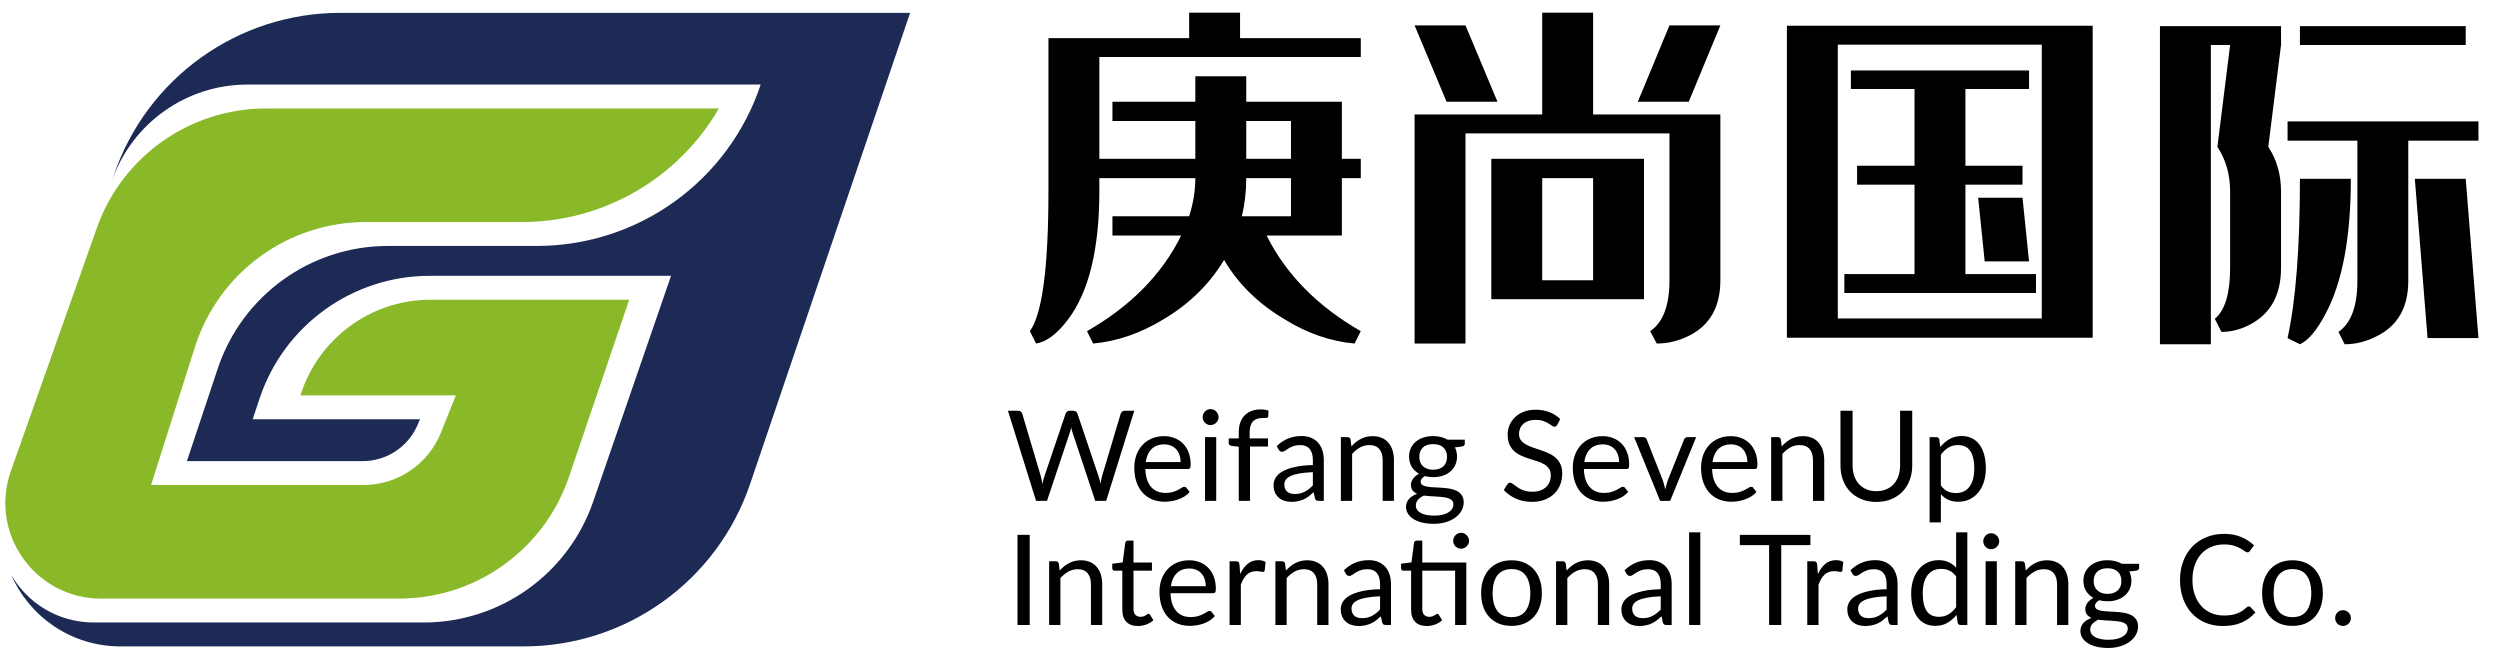
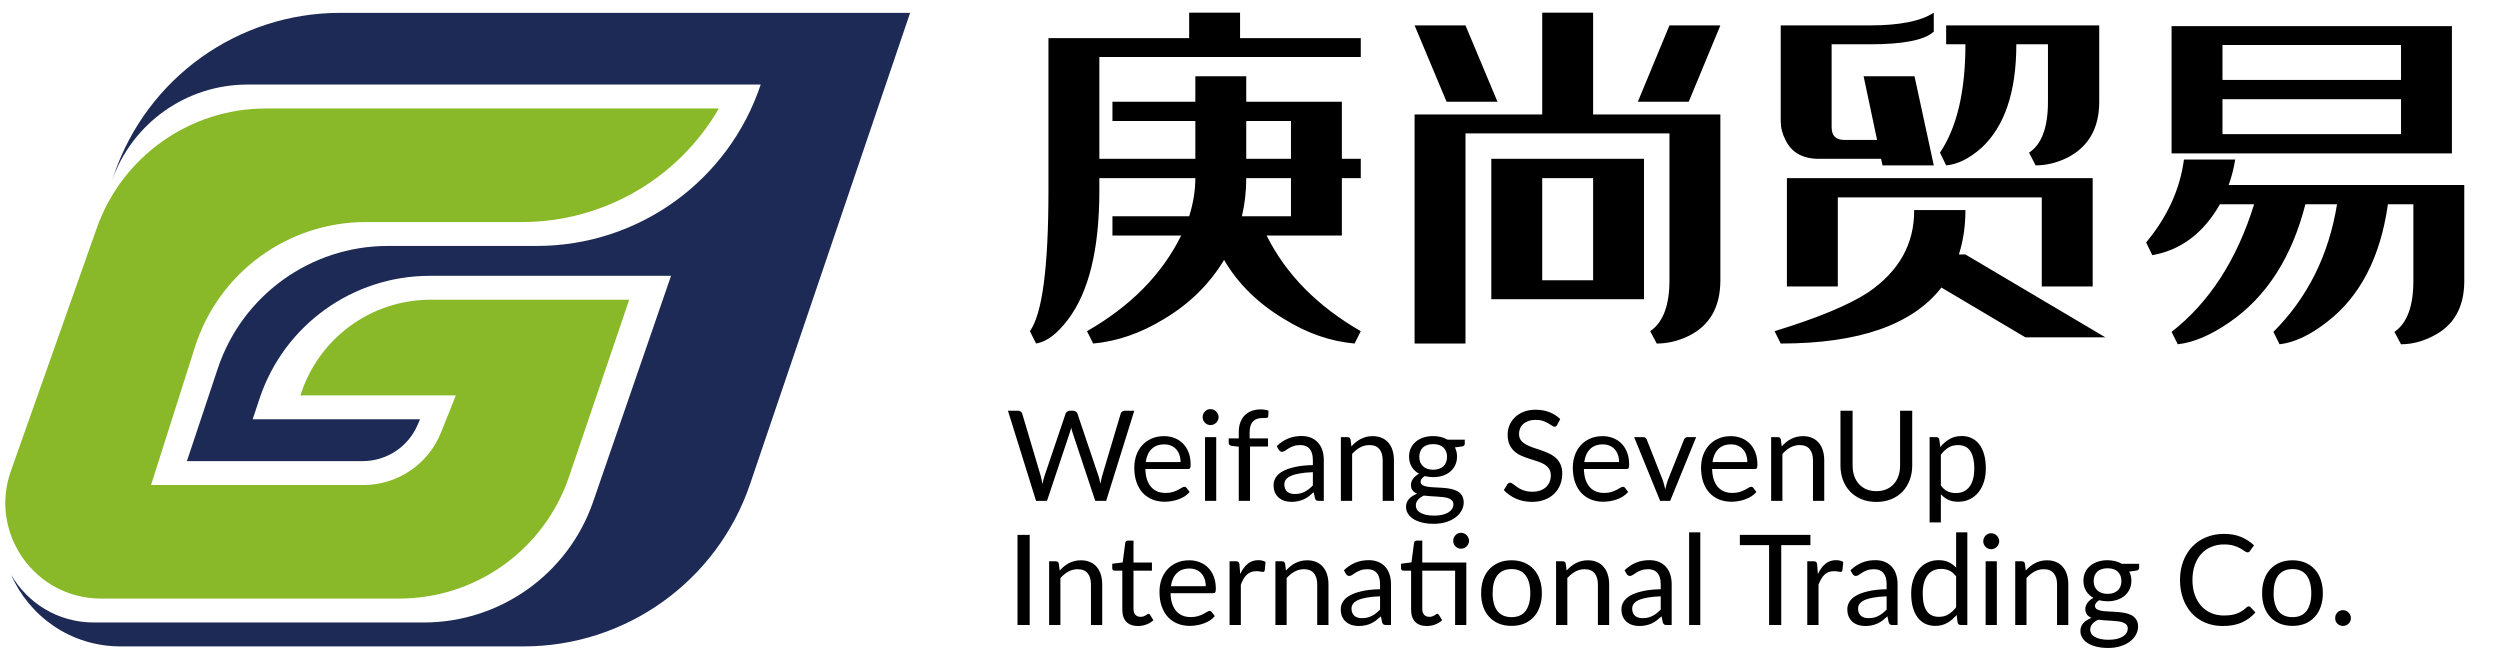
<svg xmlns="http://www.w3.org/2000/svg" width="584" height="154" viewBox="0 0 584 154" fill="none">
-   <path fill-rule="evenodd" clip-rule="evenodd" d="M212.603 3L175.206 113.111C167.513 135.763 146.247 151 122.324 151H28.181C16.437 151 6.826 143.914 2.582 134.25C6.384 140.813 13.46 145.415 21.927 145.415H98.968C116.838 145.415 132.741 134.077 138.567 117.183L156.756 64.434H100.38C82.351 64.434 66.344 75.971 60.643 93.075L59.02 97.943H98.114L97.552 99.255C95.352 104.388 90.304 107.717 84.719 107.717H43.661L50.869 86.094C56.571 68.99 72.577 57.453 90.606 57.453H125.396C149.127 57.453 170.195 42.268 177.699 19.755H57.787C43.549 19.755 30.873 28.751 26.166 42.175L26.603 40.889C34.296 18.237 55.562 3 79.485 3H212.603Z" fill="#1C2A55" />
+   <path fill-rule="evenodd" clip-rule="evenodd" d="M212.603 3L175.206 113.111C167.513 135.763 146.247 151 122.324 151H28.181C16.437 151 6.826 143.914 2.582 134.25C6.384 140.813 13.46 145.415 21.927 145.415H98.968C116.838 145.415 132.741 134.077 138.566 117.183L156.756 64.434H100.38C82.351 64.434 66.344 75.971 60.643 93.075L59.02 97.943H98.114L97.552 99.255C95.352 104.388 90.304 107.717 84.719 107.717H43.661L50.869 86.094C56.571 68.99 72.577 57.453 90.606 57.453H125.396C149.127 57.453 170.195 42.268 177.699 19.755H57.787C43.549 19.755 30.873 28.751 26.166 42.175L26.603 40.889C34.296 18.237 55.562 3 79.485 3H212.603Z" fill="#1C2A55" />
  <path d="M85.458 51.868H121.912C140.884 51.868 158.419 41.758 167.924 25.34H62.106C44.356 25.34 28.534 36.527 22.616 53.261L2.535 110.042C-2.606 124.579 8.177 139.83 23.596 139.83H93.245C111.182 139.83 127.128 128.409 132.902 111.427L146.981 70.019H100.574C86.65 70.019 74.342 79.068 70.188 92.359H106.49L103.028 101.014C100.059 108.436 92.872 113.302 84.879 113.302H35.283L45.543 81.054C51.074 63.672 67.217 51.868 85.458 51.868Z" fill="#89B929" />
-   <path d="M291.123 17.823V23.768H313.46V37.103H317.877V41.605H313.46V55.024H295.879C300.409 64.084 307.742 71.53 317.877 77.362L316.433 80.25C310.771 79.74 305.307 77.843 300.041 74.559C293.925 70.935 289.226 66.32 285.942 60.715C282.544 66.377 277.845 70.992 271.842 74.559C266.463 77.843 260.971 79.74 255.365 80.25L253.921 77.362C264.113 71.53 271.446 64.084 275.919 55.024H259.867V50.523H277.788C278.75 47.465 279.232 44.492 279.232 41.605H256.809V44.577C256.809 58.223 254.346 68.274 249.42 74.729C246.928 78.013 244.465 79.853 242.03 80.25L240.586 77.362C243.474 73.342 244.918 62.413 244.918 44.577V8.905H277.788V2.959H289.679V8.905H317.877V13.321H256.809V37.103H279.232V28.27H259.867V23.768H279.232V17.823H291.123ZM291.123 28.27V37.103H301.57V28.27H291.123ZM291.123 41.605C291.123 44.719 290.783 47.691 290.103 50.523H301.57V41.605H291.123ZM360.26 2.959H372.15V26.741H401.878V65.471C401.878 71.7 399.414 76.031 394.488 78.466C392.053 79.655 389.562 80.25 387.014 80.25L385.485 77.362C388.486 75.324 389.987 71.36 389.987 65.471V31.157H342.338V80.25H330.447V26.741H360.26V2.959ZM349.813 23.768H337.922L330.447 5.932H342.338L349.813 23.768ZM382.597 23.768H394.488L401.878 5.932H389.987L382.597 23.768ZM384.041 69.888H348.369V37.103H384.041V69.888ZM360.26 65.471H372.15V41.605H360.26V65.471ZM488.851 78.891H417.421V6.017H488.851V78.891ZM429.311 74.389H476.96V10.434H429.311V74.389ZM433.813 38.717H447.233V20.796H432.369V16.464H473.987V20.796H459.124V38.717H472.458V43.133H459.124V64.027H475.601V68.444H430.84V64.027H447.233V43.133H433.813V38.717ZM473.987 61.055H463.625L462.096 46.191H472.458L473.987 61.055ZM520.956 62.583C520.956 68.529 519.767 72.492 517.389 74.474L518.918 77.532C521.296 77.532 523.617 76.909 525.882 75.663C530.525 73.115 532.847 68.755 532.847 62.583V44.747C532.847 40.783 531.856 37.301 529.874 34.3L532.847 10.518V6.102H504.564V80.42H516.454V10.518H520.956L517.983 34.3C519.965 37.301 520.956 40.783 520.956 44.747V62.583ZM537.263 10.518V6.102H575.994V10.518H537.263ZM562.574 65.641C562.574 71.813 560.111 76.116 555.185 78.551C552.75 79.797 550.259 80.42 547.71 80.42L546.267 77.532C549.211 75.493 550.683 71.53 550.683 65.641V32.856H534.376V28.355H578.966V32.856H562.574V65.641ZM549.154 41.774C549.154 55.477 547.173 66.009 543.209 73.37C541.227 77.164 539.245 79.514 537.263 80.42L534.376 78.976C536.301 70.199 537.263 57.799 537.263 41.774H549.154ZM578.966 78.976H567.076L564.103 41.774H575.994L578.966 78.976Z" fill="black" />
+   <path d="M291.123 17.823V23.768H313.46V37.103H317.877V41.605H313.46V55.024H295.879C300.409 64.084 307.742 71.53 317.877 77.362L316.433 80.25C310.771 79.74 305.307 77.843 300.041 74.559C293.925 70.935 289.226 66.32 285.942 60.715C282.544 66.377 277.845 70.992 271.842 74.559C266.463 77.843 260.971 79.74 255.365 80.25L253.921 77.362C264.113 71.53 271.446 64.084 275.919 55.024H259.867V50.523H277.788C278.75 47.465 279.232 44.492 279.232 41.605H256.809V44.577C256.809 58.223 254.346 68.274 249.42 74.729C246.928 78.013 244.465 79.853 242.03 80.25L240.586 77.362C243.474 73.342 244.918 62.413 244.918 44.577V8.905H277.788V2.959H289.679V8.905H317.877V13.321H256.809V37.103H279.232V28.27H259.867V23.768H279.232V17.823H291.123ZM291.123 28.27V37.103H301.57V28.27H291.123ZM291.123 41.605C291.123 44.719 290.783 47.691 290.103 50.523H301.57V41.605H291.123ZM360.26 2.959H372.15V26.741H401.878V65.471C401.878 71.7 399.414 76.031 394.488 78.466C392.053 79.655 389.562 80.25 387.014 80.25L385.485 77.362C388.486 75.324 389.987 71.36 389.987 65.471V31.157H342.338V80.25H330.447V26.741H360.26V2.959ZM349.813 23.768H337.922L330.447 5.932H342.338L349.813 23.768ZM382.597 23.768H394.488L401.878 5.932H389.987L382.597 23.768ZM384.041 69.888H348.369V37.103H384.041V69.888ZM360.26 65.471H372.15V41.605H360.26V65.471ZM436.786 5.932C443.75 5.932 448.733 4.941 451.734 2.959V7.376C449.639 9.358 444.656 10.348 436.786 10.348H427.868V29.714C427.868 31.695 428.858 32.686 430.84 32.686H438.484L435.342 17.823H447.233L451.734 38.632H439.758L439.419 37.103H424.895C421.101 37.103 418.496 35.631 417.081 32.686C416.345 31.271 415.977 29.799 415.977 28.27V5.932H436.786ZM471.014 10.348C471.014 21.447 468.296 29.515 462.861 34.555C460.029 37.046 457.283 38.405 454.622 38.632L453.178 35.659C457.142 29.77 459.124 21.333 459.124 10.348H454.622V5.932H490.38V23.768C490.38 29.94 487.888 34.3 482.905 36.848C480.47 38.037 478.007 38.632 475.516 38.632L473.987 35.659C476.932 33.734 478.404 29.77 478.404 23.768V10.348H471.014ZM488.851 66.915H476.96V46.106H429.311V66.915H417.421V41.605H488.851V66.915ZM453.518 67.17C446.723 75.89 434.209 80.25 415.977 80.25L414.533 77.362C424.555 74.304 431.859 71.275 436.446 68.274C443.637 63.348 447.204 56.949 447.148 49.079H459.124C459.124 52.816 458.614 56.27 457.595 59.441H459.124L491.823 78.806H473.138L453.518 67.17ZM572.766 35.829H507.282V6.102H572.766V35.829ZM519.172 10.518V18.672H560.875V10.518H519.172ZM560.875 31.327V23.174H519.172V31.327H560.875ZM557.818 47.72C556.062 60.12 551.306 69.293 543.549 75.239C539.642 78.296 535.961 80.023 532.507 80.42L531.063 77.532C539.047 69.548 544.002 59.611 545.927 47.72H538.538C535.367 60.12 529.478 69.293 520.871 75.239C516.454 78.296 512.406 80.023 508.725 80.42L507.282 77.532C516.115 70.624 522.541 60.687 526.562 47.72H518.578C514.727 54.458 509.462 58.422 502.78 59.611L501.336 56.638C506.319 50.636 509.263 44.181 510.169 37.273H522.145C521.805 39.368 521.296 41.35 520.616 43.218H575.654V65.641C575.654 71.813 573.191 76.116 568.265 78.551C565.83 79.797 563.367 80.42 560.875 80.42L559.347 77.532C562.291 75.493 563.763 71.53 563.763 65.641V47.72H557.818Z" fill="black" />
  <path d="M264.97 95.947L258.403 117H255.847L250.514 100.942C250.465 100.786 250.416 100.619 250.367 100.443C250.328 100.266 250.284 100.08 250.235 99.885C250.186 100.08 250.137 100.266 250.088 100.443C250.039 100.619 249.99 100.786 249.941 100.942L244.579 117H242.022L235.455 95.947H237.821C238.075 95.947 238.286 96.011 238.452 96.138C238.629 96.266 238.741 96.427 238.79 96.623L243.139 111.256C243.208 111.52 243.271 111.804 243.33 112.108C243.399 112.411 243.462 112.735 243.521 113.077C243.59 112.735 243.658 112.411 243.727 112.108C243.805 111.794 243.888 111.51 243.976 111.256L248.927 96.623C248.986 96.457 249.099 96.305 249.265 96.168C249.442 96.021 249.652 95.947 249.897 95.947H250.72C250.974 95.947 251.18 96.011 251.337 96.138C251.494 96.266 251.611 96.427 251.689 96.623L256.626 111.256C256.714 111.51 256.792 111.785 256.861 112.078C256.939 112.372 257.013 112.681 257.081 113.004C257.13 112.681 257.184 112.372 257.243 112.078C257.302 111.785 257.365 111.51 257.434 111.256L261.797 96.623C261.846 96.447 261.954 96.29 262.12 96.153C262.297 96.016 262.507 95.947 262.752 95.947H264.97ZM275.784 107.935C275.784 107.328 275.696 106.775 275.519 106.275C275.353 105.766 275.103 105.33 274.77 104.968C274.447 104.596 274.05 104.312 273.58 104.116C273.11 103.91 272.576 103.807 271.979 103.807C270.725 103.807 269.731 104.174 268.996 104.909C268.272 105.634 267.821 106.643 267.645 107.935H275.784ZM277.899 114.914C277.576 115.306 277.189 115.648 276.739 115.942C276.288 116.226 275.803 116.461 275.284 116.647C274.775 116.833 274.246 116.971 273.698 117.059C273.149 117.157 272.606 117.206 272.067 117.206C271.038 117.206 270.088 117.034 269.217 116.691C268.355 116.339 267.606 115.83 266.969 115.164C266.342 114.488 265.852 113.655 265.5 112.666C265.147 111.677 264.971 110.541 264.971 109.258C264.971 108.219 265.128 107.25 265.441 106.349C265.764 105.448 266.225 104.669 266.822 104.013C267.42 103.347 268.149 102.828 269.011 102.456C269.873 102.074 270.843 101.883 271.92 101.883C272.811 101.883 273.634 102.034 274.388 102.338C275.152 102.632 275.808 103.063 276.357 103.631C276.915 104.189 277.351 104.884 277.664 105.717C277.978 106.54 278.134 107.48 278.134 108.538C278.134 108.949 278.09 109.223 278.002 109.36C277.914 109.498 277.748 109.566 277.503 109.566H267.557C267.586 110.506 267.713 111.324 267.939 112.02C268.174 112.715 268.497 113.298 268.908 113.768C269.32 114.228 269.809 114.576 270.377 114.811C270.945 115.036 271.582 115.149 272.287 115.149C272.943 115.149 273.507 115.075 273.977 114.929C274.457 114.772 274.868 114.605 275.211 114.429C275.554 114.253 275.838 114.091 276.063 113.944C276.298 113.787 276.499 113.709 276.665 113.709C276.881 113.709 277.047 113.792 277.165 113.959L277.899 114.914ZM284.109 102.118V117H281.493V102.118H284.109ZM284.667 97.446C284.667 97.7 284.613 97.94 284.505 98.166C284.407 98.381 284.27 98.577 284.094 98.753C283.927 98.92 283.727 99.052 283.492 99.15C283.266 99.248 283.026 99.297 282.772 99.297C282.517 99.297 282.277 99.248 282.052 99.15C281.836 99.052 281.645 98.92 281.479 98.753C281.312 98.577 281.18 98.381 281.082 98.166C280.984 97.94 280.935 97.7 280.935 97.446C280.935 97.191 280.984 96.951 281.082 96.726C281.18 96.491 281.312 96.29 281.479 96.124C281.645 95.947 281.836 95.81 282.052 95.712C282.277 95.614 282.517 95.565 282.772 95.565C283.026 95.565 283.266 95.614 283.492 95.712C283.727 95.81 283.927 95.947 284.094 96.124C284.27 96.29 284.407 96.491 284.505 96.726C284.613 96.951 284.667 97.191 284.667 97.446ZM289.375 117V104.351L287.73 104.16C287.524 104.111 287.352 104.037 287.215 103.939C287.088 103.832 287.024 103.68 287.024 103.484V102.411H289.375V100.972C289.375 100.12 289.493 99.365 289.728 98.709C289.972 98.043 290.315 97.485 290.756 97.034C291.207 96.574 291.745 96.226 292.372 95.991C292.999 95.756 293.704 95.639 294.488 95.639C295.154 95.639 295.766 95.737 296.324 95.933L296.265 97.24C296.246 97.475 296.113 97.602 295.869 97.622C295.634 97.642 295.315 97.651 294.914 97.651C294.463 97.651 294.052 97.71 293.68 97.828C293.317 97.945 293.004 98.136 292.739 98.401C292.475 98.665 292.269 99.013 292.122 99.444C291.985 99.875 291.917 100.408 291.917 101.045V102.411H296.206V104.307H292.005V117H289.375ZM306.686 110.301C305.481 110.34 304.453 110.438 303.601 110.595C302.759 110.741 302.068 110.937 301.529 111.182C301 111.427 300.614 111.716 300.369 112.049C300.134 112.382 300.016 112.754 300.016 113.166C300.016 113.557 300.08 113.895 300.207 114.179C300.334 114.463 300.506 114.698 300.721 114.884C300.947 115.061 301.206 115.193 301.5 115.281C301.804 115.359 302.127 115.399 302.47 115.399C302.93 115.399 303.351 115.355 303.733 115.266C304.115 115.168 304.473 115.031 304.806 114.855C305.148 114.679 305.472 114.468 305.775 114.223C306.089 113.978 306.392 113.699 306.686 113.386V110.301ZM298.238 104.218C299.061 103.425 299.948 102.833 300.898 102.441C301.848 102.049 302.901 101.853 304.056 101.853C304.889 101.853 305.628 101.99 306.275 102.265C306.921 102.539 307.465 102.921 307.905 103.41C308.346 103.9 308.679 104.493 308.904 105.188C309.13 105.883 309.242 106.647 309.242 107.48V117H308.082C307.827 117 307.631 116.961 307.494 116.882C307.357 116.794 307.249 116.628 307.171 116.383L306.877 114.973C306.485 115.335 306.103 115.658 305.731 115.942C305.359 116.216 304.967 116.452 304.556 116.647C304.144 116.833 303.704 116.976 303.234 117.073C302.773 117.181 302.259 117.235 301.691 117.235C301.113 117.235 300.57 117.157 300.06 117C299.551 116.833 299.105 116.589 298.723 116.265C298.351 115.942 298.052 115.536 297.827 115.046C297.612 114.547 297.504 113.959 297.504 113.283C297.504 112.695 297.666 112.132 297.989 111.594C298.312 111.045 298.836 110.56 299.561 110.139C300.285 109.718 301.231 109.375 302.396 109.111C303.562 108.836 304.992 108.68 306.686 108.641V107.48C306.686 106.324 306.436 105.453 305.937 104.865C305.437 104.267 304.708 103.969 303.748 103.969C303.101 103.969 302.558 104.052 302.117 104.218C301.686 104.375 301.309 104.556 300.986 104.762C300.672 104.958 300.398 105.139 300.163 105.306C299.938 105.462 299.713 105.541 299.487 105.541C299.311 105.541 299.159 105.497 299.032 105.408C298.905 105.311 298.797 105.193 298.709 105.056L298.238 104.218ZM315.694 104.277C316.017 103.915 316.36 103.587 316.722 103.293C317.085 102.999 317.467 102.749 317.868 102.544C318.28 102.328 318.711 102.167 319.161 102.059C319.621 101.941 320.116 101.883 320.645 101.883C321.458 101.883 322.173 102.02 322.79 102.294C323.417 102.558 323.936 102.94 324.347 103.44C324.768 103.93 325.087 104.522 325.302 105.217C325.518 105.913 325.625 106.682 325.625 107.524V117H322.996V107.524C322.996 106.398 322.736 105.526 322.217 104.909C321.708 104.282 320.929 103.969 319.881 103.969C319.107 103.969 318.382 104.155 317.707 104.527C317.041 104.899 316.424 105.404 315.856 106.04V117H313.226V102.118H314.798C315.17 102.118 315.4 102.299 315.488 102.661L315.694 104.277ZM334.796 109.728C335.325 109.728 335.79 109.654 336.192 109.507C336.593 109.36 336.931 109.155 337.206 108.89C337.48 108.626 337.686 108.312 337.823 107.95C337.96 107.578 338.028 107.171 338.028 106.731C338.028 105.82 337.749 105.095 337.191 104.556C336.642 104.018 335.844 103.748 334.796 103.748C333.738 103.748 332.93 104.018 332.372 104.556C331.824 105.095 331.549 105.82 331.549 106.731C331.549 107.171 331.618 107.578 331.755 107.95C331.902 108.312 332.113 108.626 332.387 108.89C332.661 109.155 332.999 109.36 333.401 109.507C333.802 109.654 334.267 109.728 334.796 109.728ZM339.512 117.808C339.512 117.446 339.409 117.152 339.204 116.927C338.998 116.701 338.719 116.525 338.366 116.398C338.023 116.27 337.622 116.182 337.162 116.133C336.701 116.074 336.212 116.03 335.692 116.001C335.183 115.972 334.664 115.942 334.135 115.913C333.606 115.883 333.097 115.834 332.607 115.766C332.059 116.021 331.608 116.344 331.256 116.736C330.913 117.118 330.741 117.568 330.741 118.087C330.741 118.42 330.825 118.729 330.991 119.013C331.167 119.307 331.432 119.556 331.784 119.762C332.137 119.977 332.578 120.144 333.107 120.261C333.645 120.389 334.277 120.452 335.002 120.452C335.707 120.452 336.339 120.389 336.897 120.261C337.455 120.134 337.926 119.953 338.307 119.718C338.699 119.483 338.998 119.204 339.204 118.881C339.409 118.557 339.512 118.2 339.512 117.808ZM342.171 102.705V103.675C342.171 103.998 341.966 104.204 341.554 104.292L339.865 104.512C340.198 105.159 340.364 105.874 340.364 106.657C340.364 107.382 340.222 108.043 339.938 108.641C339.664 109.228 339.282 109.733 338.792 110.154C338.303 110.575 337.715 110.898 337.029 111.123C336.344 111.349 335.599 111.461 334.796 111.461C334.101 111.461 333.445 111.378 332.828 111.212C332.514 111.407 332.274 111.618 332.108 111.843C331.941 112.059 331.858 112.279 331.858 112.504C331.858 112.857 332 113.126 332.284 113.312C332.578 113.489 332.96 113.616 333.43 113.694C333.9 113.773 334.434 113.822 335.031 113.841C335.639 113.861 336.256 113.895 336.882 113.944C337.519 113.983 338.136 114.057 338.734 114.165C339.341 114.272 339.879 114.449 340.35 114.693C340.82 114.938 341.197 115.276 341.481 115.707C341.775 116.138 341.922 116.696 341.922 117.382C341.922 118.019 341.76 118.636 341.437 119.233C341.123 119.831 340.668 120.359 340.07 120.82C339.473 121.29 338.738 121.662 337.867 121.936C337.005 122.22 336.03 122.362 334.943 122.362C333.856 122.362 332.906 122.255 332.093 122.039C331.28 121.824 330.604 121.535 330.066 121.172C329.527 120.81 329.12 120.389 328.846 119.909C328.582 119.439 328.45 118.944 328.45 118.425C328.45 117.69 328.68 117.069 329.14 116.559C329.6 116.05 330.232 115.643 331.035 115.34C330.594 115.144 330.242 114.884 329.977 114.561C329.723 114.228 329.595 113.783 329.595 113.224C329.595 113.009 329.635 112.788 329.713 112.563C329.791 112.328 329.909 112.098 330.066 111.873C330.232 111.638 330.433 111.417 330.668 111.212C330.903 111.006 331.177 110.825 331.491 110.668C330.756 110.257 330.183 109.713 329.772 109.037C329.36 108.352 329.155 107.558 329.155 106.657C329.155 105.932 329.292 105.276 329.566 104.689C329.85 104.091 330.242 103.587 330.741 103.175C331.241 102.754 331.833 102.431 332.519 102.206C333.214 101.98 333.974 101.868 334.796 101.868C335.443 101.868 336.045 101.941 336.603 102.088C337.162 102.225 337.671 102.431 338.131 102.705H342.171ZM363.779 99.238C363.691 99.385 363.593 99.498 363.485 99.576C363.387 99.644 363.265 99.679 363.118 99.679C362.952 99.679 362.756 99.596 362.53 99.429C362.305 99.263 362.021 99.081 361.678 98.885C361.345 98.68 360.939 98.494 360.459 98.327C359.989 98.161 359.416 98.078 358.74 98.078C358.103 98.078 357.54 98.166 357.051 98.342C356.571 98.508 356.164 98.739 355.831 99.032C355.508 99.326 355.263 99.674 355.097 100.075C354.93 100.467 354.847 100.893 354.847 101.354C354.847 101.941 354.989 102.431 355.273 102.823C355.567 103.205 355.949 103.533 356.419 103.807C356.899 104.081 357.437 104.321 358.035 104.527C358.642 104.723 359.259 104.929 359.886 105.144C360.523 105.36 361.14 105.604 361.737 105.879C362.344 106.143 362.883 106.481 363.353 106.892C363.833 107.304 364.215 107.808 364.499 108.406C364.793 109.003 364.94 109.738 364.94 110.609C364.94 111.53 364.783 112.397 364.47 113.21C364.156 114.013 363.696 114.713 363.089 115.31C362.491 115.908 361.752 116.378 360.87 116.721C359.999 117.064 359.004 117.235 357.888 117.235C356.517 117.235 355.273 116.99 354.156 116.5C353.04 116.001 352.085 115.33 351.291 114.488L352.114 113.136C352.193 113.028 352.286 112.94 352.393 112.872C352.511 112.793 352.638 112.754 352.775 112.754C352.903 112.754 353.045 112.808 353.201 112.916C353.368 113.014 353.554 113.141 353.76 113.298C353.965 113.454 354.2 113.626 354.465 113.812C354.729 113.998 355.028 114.169 355.361 114.326C355.704 114.483 356.091 114.615 356.522 114.723C356.953 114.821 357.437 114.87 357.976 114.87C358.652 114.87 359.254 114.777 359.783 114.591C360.312 114.405 360.758 114.145 361.12 113.812C361.492 113.469 361.776 113.063 361.972 112.593C362.168 112.122 362.266 111.598 362.266 111.021C362.266 110.384 362.119 109.865 361.825 109.463C361.541 109.052 361.164 108.709 360.694 108.435C360.224 108.161 359.685 107.931 359.078 107.744C358.471 107.549 357.854 107.353 357.227 107.157C356.6 106.951 355.983 106.716 355.376 106.452C354.768 106.187 354.23 105.844 353.76 105.423C353.29 105.002 352.908 104.478 352.614 103.851C352.33 103.215 352.188 102.431 352.188 101.501C352.188 100.756 352.33 100.036 352.614 99.341C352.908 98.645 353.329 98.028 353.877 97.49C354.435 96.951 355.116 96.52 355.919 96.197C356.732 95.874 357.663 95.712 358.711 95.712C359.886 95.712 360.954 95.898 361.913 96.27C362.883 96.643 363.735 97.181 364.47 97.886L363.779 99.238ZM378.222 107.935C378.222 107.328 378.134 106.775 377.958 106.275C377.791 105.766 377.541 105.33 377.208 104.968C376.885 104.596 376.488 104.312 376.018 104.116C375.548 103.91 375.014 103.807 374.417 103.807C373.163 103.807 372.169 104.174 371.435 104.909C370.71 105.634 370.259 106.643 370.083 107.935H378.222ZM380.338 114.914C380.014 115.306 379.627 115.648 379.177 115.942C378.726 116.226 378.242 116.461 377.722 116.647C377.213 116.833 376.684 116.971 376.136 117.059C375.587 117.157 375.044 117.206 374.505 117.206C373.477 117.206 372.527 117.034 371.655 116.691C370.793 116.339 370.044 115.83 369.407 115.164C368.78 114.488 368.291 113.655 367.938 112.666C367.585 111.677 367.409 110.541 367.409 109.258C367.409 108.219 367.566 107.25 367.879 106.349C368.202 105.448 368.663 104.669 369.26 104.013C369.858 103.347 370.587 102.828 371.449 102.456C372.311 102.074 373.281 101.883 374.358 101.883C375.249 101.883 376.072 102.034 376.826 102.338C377.59 102.632 378.246 103.063 378.795 103.631C379.353 104.189 379.789 104.884 380.102 105.717C380.416 106.54 380.573 107.48 380.573 108.538C380.573 108.949 380.529 109.223 380.44 109.36C380.352 109.498 380.186 109.566 379.941 109.566H369.995C370.024 110.506 370.151 111.324 370.377 112.02C370.612 112.715 370.935 113.298 371.346 113.768C371.758 114.228 372.247 114.576 372.816 114.811C373.384 115.036 374.02 115.149 374.725 115.149C375.382 115.149 375.945 115.075 376.415 114.929C376.895 114.772 377.306 114.605 377.649 114.429C377.992 114.253 378.276 114.091 378.501 113.944C378.736 113.787 378.937 113.709 379.103 113.709C379.319 113.709 379.485 113.792 379.603 113.959L380.338 114.914ZM396.221 102.118L390.154 117H387.803L381.736 102.118H383.866C384.081 102.118 384.258 102.171 384.395 102.279C384.532 102.387 384.625 102.514 384.674 102.661L388.45 112.24C388.567 112.602 388.67 112.955 388.758 113.298C388.846 113.641 388.929 113.983 389.008 114.326C389.086 113.983 389.169 113.641 389.258 113.298C389.346 112.955 389.453 112.602 389.581 112.24L393.401 102.661C393.459 102.504 393.557 102.377 393.694 102.279C393.831 102.171 393.993 102.118 394.179 102.118H396.221ZM408.179 107.935C408.179 107.328 408.091 106.775 407.914 106.275C407.748 105.766 407.498 105.33 407.165 104.968C406.842 104.596 406.445 104.312 405.975 104.116C405.505 103.91 404.971 103.807 404.374 103.807C403.12 103.807 402.126 104.174 401.391 104.909C400.666 105.634 400.216 106.643 400.04 107.935H408.179ZM410.294 114.914C409.971 115.306 409.584 115.648 409.134 115.942C408.683 116.226 408.198 116.461 407.679 116.647C407.17 116.833 406.641 116.971 406.093 117.059C405.544 117.157 405 117.206 404.462 117.206C403.433 117.206 402.483 117.034 401.612 116.691C400.75 116.339 400 115.83 399.364 115.164C398.737 114.488 398.247 113.655 397.895 112.666C397.542 111.677 397.366 110.541 397.366 109.258C397.366 108.219 397.523 107.25 397.836 106.349C398.159 105.448 398.619 104.669 399.217 104.013C399.814 103.347 400.544 102.828 401.406 102.456C402.268 102.074 403.237 101.883 404.315 101.883C405.206 101.883 406.029 102.034 406.783 102.338C407.547 102.632 408.203 103.063 408.752 103.631C409.31 104.189 409.746 104.884 410.059 105.717C410.373 106.54 410.529 107.48 410.529 108.538C410.529 108.949 410.485 109.223 410.397 109.36C410.309 109.498 410.142 109.566 409.898 109.566H399.951C399.981 110.506 400.108 111.324 400.333 112.02C400.569 112.715 400.892 113.298 401.303 113.768C401.714 114.228 402.204 114.576 402.772 114.811C403.34 115.036 403.977 115.149 404.682 115.149C405.338 115.149 405.902 115.075 406.372 114.929C406.852 114.772 407.263 114.605 407.606 114.429C407.949 114.253 408.233 114.091 408.458 113.944C408.693 113.787 408.894 113.709 409.06 113.709C409.276 113.709 409.442 113.792 409.56 113.959L410.294 114.914ZM416.21 104.277C416.533 103.915 416.876 103.587 417.238 103.293C417.6 102.999 417.982 102.749 418.384 102.544C418.795 102.328 419.226 102.167 419.677 102.059C420.137 101.941 420.632 101.883 421.161 101.883C421.974 101.883 422.689 102.02 423.306 102.294C423.932 102.558 424.451 102.94 424.863 103.44C425.284 103.93 425.602 104.522 425.818 105.217C426.033 105.913 426.141 106.682 426.141 107.524V117H423.511V107.524C423.511 106.398 423.252 105.526 422.733 104.909C422.223 104.282 421.445 103.969 420.397 103.969C419.623 103.969 418.898 104.155 418.222 104.527C417.556 104.899 416.939 105.404 416.371 106.04V117H413.741V102.118H415.313C415.686 102.118 415.916 102.299 416.004 102.661L416.21 104.277ZM438.322 114.738C439.194 114.738 439.972 114.591 440.658 114.297C441.344 114.003 441.921 113.592 442.392 113.063C442.871 112.534 443.234 111.902 443.479 111.168C443.733 110.433 443.861 109.625 443.861 108.743V95.947H446.696V108.743C446.696 109.958 446.5 111.084 446.108 112.122C445.726 113.161 445.173 114.062 444.448 114.826C443.733 115.58 442.857 116.172 441.819 116.603C440.78 117.034 439.615 117.25 438.322 117.25C437.029 117.25 435.864 117.034 434.825 116.603C433.787 116.172 432.906 115.58 432.181 114.826C431.456 114.062 430.898 113.161 430.506 112.122C430.124 111.084 429.933 109.958 429.933 108.743V95.947H432.769V108.729C432.769 109.61 432.891 110.418 433.136 111.153C433.391 111.887 433.753 112.519 434.223 113.048C434.703 113.577 435.286 113.993 435.971 114.297C436.667 114.591 437.45 114.738 438.322 114.738ZM453.387 113.415C453.867 114.062 454.391 114.517 454.959 114.782C455.527 115.046 456.163 115.178 456.869 115.178C458.259 115.178 459.327 114.684 460.071 113.694C460.816 112.705 461.188 111.295 461.188 109.463C461.188 108.494 461.1 107.661 460.923 106.966C460.757 106.27 460.512 105.702 460.189 105.262C459.866 104.811 459.469 104.483 458.999 104.277C458.529 104.072 457.995 103.969 457.397 103.969C456.545 103.969 455.796 104.165 455.15 104.556C454.513 104.948 453.925 105.502 453.387 106.217V113.415ZM453.254 104.424C453.881 103.65 454.606 103.028 455.429 102.558C456.252 102.088 457.192 101.853 458.25 101.853C459.111 101.853 459.89 102.02 460.585 102.353C461.281 102.676 461.873 103.161 462.363 103.807C462.853 104.444 463.23 105.237 463.494 106.187C463.759 107.137 463.891 108.229 463.891 109.463C463.891 110.56 463.744 111.584 463.45 112.534C463.156 113.474 462.73 114.292 462.172 114.987C461.624 115.673 460.948 116.216 460.145 116.618C459.351 117.01 458.455 117.206 457.456 117.206C456.545 117.206 455.762 117.054 455.106 116.75C454.459 116.437 453.886 116.006 453.387 115.457V122.039H450.757V102.118H452.329C452.701 102.118 452.931 102.299 453.019 102.661L453.254 104.424ZM240.539 146H237.689V124.947H240.539V146ZM247.545 133.277C247.869 132.915 248.211 132.587 248.574 132.293C248.936 131.999 249.318 131.749 249.72 131.544C250.131 131.328 250.562 131.167 251.012 131.059C251.473 130.941 251.967 130.883 252.496 130.883C253.309 130.883 254.024 131.02 254.641 131.294C255.268 131.558 255.787 131.94 256.199 132.44C256.62 132.93 256.938 133.522 257.154 134.217C257.369 134.913 257.477 135.682 257.477 136.524V146H254.847V136.524C254.847 135.398 254.587 134.526 254.068 133.909C253.559 133.282 252.78 132.969 251.732 132.969C250.959 132.969 250.234 133.155 249.558 133.527C248.892 133.899 248.275 134.404 247.707 135.04V146H245.077V131.118H246.649C247.021 131.118 247.251 131.299 247.34 131.661L247.545 133.277ZM265.83 146.235C264.654 146.235 263.748 145.907 263.112 145.251C262.485 144.595 262.172 143.649 262.172 142.415V133.307H260.379C260.222 133.307 260.09 133.263 259.983 133.174C259.875 133.076 259.821 132.93 259.821 132.734V131.691L262.26 131.382L262.862 126.784C262.891 126.637 262.955 126.519 263.053 126.431C263.161 126.333 263.298 126.284 263.464 126.284H264.787V131.411H269.091V133.307H264.787V142.239C264.787 142.866 264.938 143.331 265.242 143.635C265.546 143.938 265.937 144.09 266.417 144.09C266.692 144.09 266.927 144.056 267.123 143.987C267.328 143.909 267.505 143.826 267.651 143.738C267.798 143.649 267.921 143.571 268.019 143.502C268.126 143.424 268.22 143.385 268.298 143.385C268.435 143.385 268.557 143.468 268.665 143.635L269.429 144.883C268.979 145.305 268.435 145.638 267.798 145.882C267.162 146.118 266.506 146.235 265.83 146.235ZM281.666 136.935C281.666 136.328 281.578 135.775 281.402 135.275C281.235 134.766 280.985 134.33 280.652 133.968C280.329 133.596 279.933 133.312 279.462 133.116C278.992 132.91 278.458 132.807 277.861 132.807C276.607 132.807 275.613 133.174 274.879 133.909C274.154 134.634 273.703 135.643 273.527 136.935H281.666ZM283.782 143.914C283.458 144.306 283.072 144.648 282.621 144.942C282.171 145.226 281.686 145.461 281.167 145.647C280.657 145.833 280.128 145.971 279.58 146.059C279.031 146.157 278.488 146.206 277.949 146.206C276.921 146.206 275.971 146.034 275.099 145.691C274.237 145.339 273.488 144.83 272.851 144.164C272.224 143.488 271.735 142.655 271.382 141.666C271.03 140.677 270.853 139.541 270.853 138.258C270.853 137.219 271.01 136.25 271.323 135.349C271.647 134.448 272.107 133.669 272.704 133.013C273.302 132.347 274.031 131.828 274.893 131.456C275.755 131.074 276.725 130.883 277.802 130.883C278.694 130.883 279.516 131.034 280.27 131.338C281.034 131.632 281.691 132.063 282.239 132.631C282.797 133.189 283.233 133.884 283.547 134.717C283.86 135.54 284.017 136.48 284.017 137.538C284.017 137.949 283.973 138.223 283.885 138.36C283.796 138.498 283.63 138.566 283.385 138.566H273.439C273.468 139.506 273.596 140.324 273.821 141.02C274.056 141.715 274.379 142.298 274.791 142.768C275.202 143.228 275.692 143.576 276.26 143.811C276.828 144.036 277.464 144.149 278.17 144.149C278.826 144.149 279.389 144.075 279.859 143.929C280.339 143.772 280.75 143.605 281.093 143.429C281.436 143.253 281.72 143.091 281.945 142.944C282.18 142.787 282.381 142.709 282.548 142.709C282.763 142.709 282.93 142.792 283.047 142.959L283.782 143.914ZM289.712 134.1C290.182 133.081 290.76 132.288 291.445 131.72C292.131 131.142 292.968 130.853 293.958 130.853C294.271 130.853 294.57 130.887 294.854 130.956C295.148 131.025 295.407 131.132 295.632 131.279L295.441 133.233C295.383 133.478 295.236 133.6 295.001 133.6C294.864 133.6 294.663 133.571 294.398 133.512C294.134 133.454 293.835 133.424 293.502 133.424C293.032 133.424 292.611 133.493 292.239 133.63C291.876 133.767 291.548 133.973 291.254 134.247C290.97 134.511 290.711 134.844 290.476 135.246C290.25 135.638 290.045 136.088 289.859 136.597V146H287.229V131.118H288.727C289.011 131.118 289.207 131.171 289.315 131.279C289.423 131.387 289.496 131.573 289.535 131.837L289.712 134.1ZM300.4 133.277C300.723 132.915 301.066 132.587 301.428 132.293C301.791 131.999 302.173 131.749 302.574 131.544C302.986 131.328 303.417 131.167 303.867 131.059C304.327 130.941 304.822 130.883 305.351 130.883C306.164 130.883 306.879 131.02 307.496 131.294C308.123 131.558 308.642 131.94 309.053 132.44C309.474 132.93 309.793 133.522 310.008 134.217C310.224 134.913 310.331 135.682 310.331 136.524V146H307.702V136.524C307.702 135.398 307.442 134.526 306.923 133.909C306.414 133.282 305.635 132.969 304.587 132.969C303.813 132.969 303.088 133.155 302.413 133.527C301.747 133.899 301.13 134.404 300.562 135.04V146H297.932V131.118H299.504C299.876 131.118 300.106 131.299 300.194 131.661L300.4 133.277ZM322.382 139.301C321.177 139.34 320.149 139.438 319.297 139.595C318.454 139.741 317.764 139.937 317.225 140.182C316.696 140.427 316.309 140.716 316.064 141.049C315.829 141.382 315.712 141.754 315.712 142.166C315.712 142.557 315.776 142.895 315.903 143.179C316.03 143.463 316.202 143.698 316.417 143.884C316.642 144.061 316.902 144.193 317.196 144.281C317.499 144.359 317.823 144.399 318.165 144.399C318.626 144.399 319.047 144.355 319.429 144.266C319.811 144.168 320.168 144.031 320.501 143.855C320.844 143.679 321.167 143.468 321.471 143.223C321.784 142.978 322.088 142.699 322.382 142.386V139.301ZM313.934 133.218C314.757 132.425 315.643 131.833 316.593 131.441C317.543 131.049 318.596 130.853 319.752 130.853C320.585 130.853 321.324 130.99 321.97 131.265C322.617 131.539 323.16 131.921 323.601 132.41C324.042 132.9 324.375 133.493 324.6 134.188C324.825 134.883 324.938 135.647 324.938 136.48V146H323.777C323.523 146 323.327 145.961 323.19 145.882C323.053 145.794 322.945 145.628 322.867 145.383L322.573 143.973C322.181 144.335 321.799 144.658 321.427 144.942C321.055 145.216 320.663 145.452 320.252 145.647C319.84 145.833 319.399 145.976 318.929 146.073C318.469 146.181 317.955 146.235 317.387 146.235C316.809 146.235 316.265 146.157 315.756 146C315.247 145.833 314.801 145.589 314.419 145.265C314.047 144.942 313.748 144.536 313.523 144.046C313.307 143.547 313.2 142.959 313.2 142.283C313.2 141.695 313.361 141.132 313.684 140.594C314.008 140.045 314.532 139.56 315.256 139.139C315.981 138.718 316.926 138.375 318.092 138.111C319.257 137.836 320.687 137.68 322.382 137.641V136.48C322.382 135.324 322.132 134.453 321.633 133.865C321.133 133.267 320.403 132.969 319.443 132.969C318.797 132.969 318.253 133.052 317.813 133.218C317.382 133.375 317.005 133.556 316.681 133.762C316.368 133.958 316.094 134.139 315.859 134.306C315.634 134.462 315.408 134.541 315.183 134.541C315.007 134.541 314.855 134.497 314.728 134.408C314.6 134.311 314.492 134.193 314.404 134.056L313.934 133.218ZM342.531 146H339.916V133.307H332.247V142.239C332.247 142.866 332.398 143.331 332.702 143.635C333.006 143.938 333.397 144.09 333.877 144.09C334.152 144.09 334.387 144.056 334.583 143.987C334.788 143.909 334.964 143.826 335.111 143.738C335.258 143.649 335.381 143.571 335.479 143.502C335.586 143.424 335.679 143.385 335.758 143.385C335.895 143.385 336.017 143.468 336.125 143.635L336.889 144.883C336.439 145.305 335.895 145.638 335.258 145.882C334.622 146.118 333.965 146.235 333.29 146.235C332.114 146.235 331.208 145.907 330.572 145.251C329.945 144.595 329.632 143.649 329.632 142.415V133.307H327.839C327.682 133.307 327.55 133.263 327.442 133.174C327.335 133.076 327.281 132.93 327.281 132.734V131.691L329.72 131.367L330.322 126.784C330.351 126.637 330.415 126.519 330.513 126.431C330.621 126.333 330.758 126.284 330.924 126.284H332.247V131.411H342.531V146ZM343.177 126.343C343.177 126.598 343.123 126.838 343.015 127.063C342.917 127.278 342.78 127.469 342.604 127.636C342.438 127.802 342.242 127.934 342.016 128.032C341.791 128.13 341.551 128.179 341.296 128.179C341.042 128.179 340.802 128.13 340.577 128.032C340.361 127.934 340.17 127.802 340.004 127.636C339.837 127.469 339.705 127.278 339.607 127.063C339.509 126.838 339.46 126.598 339.46 126.343C339.46 126.088 339.509 125.848 339.607 125.623C339.705 125.388 339.837 125.187 340.004 125.021C340.17 124.844 340.361 124.707 340.577 124.609C340.802 124.511 341.042 124.462 341.296 124.462C341.551 124.462 341.791 124.511 342.016 124.609C342.242 124.707 342.438 124.844 342.604 125.021C342.78 125.187 342.917 125.388 343.015 125.623C343.123 125.848 343.177 126.088 343.177 126.343ZM353.1 130.883C354.187 130.883 355.166 131.064 356.038 131.426C356.91 131.789 357.654 132.303 358.271 132.969C358.888 133.635 359.358 134.443 359.682 135.393C360.015 136.333 360.181 137.386 360.181 138.551C360.181 139.727 360.015 140.785 359.682 141.725C359.358 142.665 358.888 143.468 358.271 144.134C357.654 144.8 356.91 145.314 356.038 145.677C355.166 146.029 354.187 146.206 353.1 146.206C352.003 146.206 351.014 146.029 350.132 145.677C349.261 145.314 348.516 144.8 347.899 144.134C347.282 143.468 346.807 142.665 346.474 141.725C346.151 140.785 345.989 139.727 345.989 138.551C345.989 137.386 346.151 136.333 346.474 135.393C346.807 134.443 347.282 133.635 347.899 132.969C348.516 132.303 349.261 131.789 350.132 131.426C351.014 131.064 352.003 130.883 353.1 130.883ZM353.1 144.164C354.569 144.164 355.666 143.674 356.391 142.694C357.116 141.705 357.478 140.329 357.478 138.566C357.478 136.793 357.116 135.412 356.391 134.423C355.666 133.434 354.569 132.939 353.1 132.939C352.356 132.939 351.704 133.067 351.146 133.321C350.597 133.576 350.137 133.943 349.765 134.423C349.403 134.903 349.128 135.496 348.942 136.201C348.766 136.896 348.678 137.685 348.678 138.566C348.678 140.329 349.04 141.705 349.765 142.694C350.5 143.674 351.611 144.164 353.1 144.164ZM365.966 133.277C366.289 132.915 366.632 132.587 366.995 132.293C367.357 131.999 367.739 131.749 368.14 131.544C368.552 131.328 368.983 131.167 369.433 131.059C369.894 130.941 370.388 130.883 370.917 130.883C371.73 130.883 372.445 131.02 373.062 131.294C373.689 131.558 374.208 131.94 374.619 132.44C375.041 132.93 375.359 133.522 375.574 134.217C375.79 134.913 375.898 135.682 375.898 136.524V146H373.268V136.524C373.268 135.398 373.008 134.526 372.489 133.909C371.98 133.282 371.201 132.969 370.153 132.969C369.379 132.969 368.655 133.155 367.979 133.527C367.313 133.899 366.696 134.404 366.128 135.04V146H363.498V131.118H365.07C365.442 131.118 365.672 131.299 365.76 131.661L365.966 133.277ZM387.948 139.301C386.743 139.34 385.715 139.438 384.863 139.595C384.02 139.741 383.33 139.937 382.791 140.182C382.262 140.427 381.875 140.716 381.631 141.049C381.396 141.382 381.278 141.754 381.278 142.166C381.278 142.557 381.342 142.895 381.469 143.179C381.596 143.463 381.768 143.698 381.983 143.884C382.208 144.061 382.468 144.193 382.762 144.281C383.065 144.359 383.389 144.399 383.731 144.399C384.192 144.399 384.613 144.355 384.995 144.266C385.377 144.168 385.734 144.031 386.067 143.855C386.41 143.679 386.733 143.468 387.037 143.223C387.35 142.978 387.654 142.699 387.948 142.386V139.301ZM379.5 133.218C380.323 132.425 381.209 131.833 382.16 131.441C383.11 131.049 384.162 130.853 385.318 130.853C386.151 130.853 386.89 130.99 387.537 131.265C388.183 131.539 388.727 131.921 389.167 132.41C389.608 132.9 389.941 133.493 390.166 134.188C390.392 134.883 390.504 135.647 390.504 136.48V146H389.344C389.089 146 388.893 145.961 388.756 145.882C388.619 145.794 388.511 145.628 388.433 145.383L388.139 143.973C387.747 144.335 387.365 144.658 386.993 144.942C386.621 145.216 386.229 145.452 385.818 145.647C385.406 145.833 384.966 145.976 384.495 146.073C384.035 146.181 383.521 146.235 382.953 146.235C382.375 146.235 381.831 146.157 381.322 146C380.813 145.833 380.367 145.589 379.985 145.265C379.613 144.942 379.314 144.536 379.089 144.046C378.874 143.547 378.766 142.959 378.766 142.283C378.766 141.695 378.927 141.132 379.251 140.594C379.574 140.045 380.098 139.56 380.823 139.139C381.547 138.718 382.493 138.375 383.658 138.111C384.824 137.836 386.254 137.68 387.948 137.641V136.48C387.948 135.324 387.698 134.453 387.199 133.865C386.699 133.267 385.969 132.969 385.01 132.969C384.363 132.969 383.82 133.052 383.379 133.218C382.948 133.375 382.571 133.556 382.248 133.762C381.934 133.958 381.66 134.139 381.425 134.306C381.2 134.462 380.974 134.541 380.749 134.541C380.573 134.541 380.421 134.497 380.294 134.408C380.166 134.311 380.059 134.193 379.97 134.056L379.5 133.218ZM397.191 124.36V146H394.576V124.36H397.191ZM422.913 127.342H416.096V146H413.261V127.342H406.429V124.947H422.913V127.342ZM424.66 134.1C425.131 133.081 425.708 132.288 426.394 131.72C427.08 131.142 427.917 130.853 428.906 130.853C429.22 130.853 429.518 130.887 429.802 130.956C430.096 131.025 430.356 131.132 430.581 131.279L430.39 133.233C430.331 133.478 430.184 133.6 429.949 133.6C429.812 133.6 429.611 133.571 429.347 133.512C429.083 133.454 428.784 133.424 428.451 133.424C427.981 133.424 427.559 133.493 427.187 133.63C426.825 133.767 426.497 133.973 426.203 134.247C425.919 134.511 425.659 134.844 425.424 135.246C425.199 135.638 424.993 136.088 424.807 136.597V146H422.178V131.118H423.676C423.96 131.118 424.156 131.171 424.264 131.279C424.371 131.387 424.445 131.573 424.484 131.837L424.66 134.1ZM440.716 139.301C439.512 139.34 438.483 139.438 437.631 139.595C436.789 139.741 436.098 139.937 435.56 140.182C435.031 140.427 434.644 140.716 434.399 141.049C434.164 141.382 434.047 141.754 434.047 142.166C434.047 142.557 434.11 142.895 434.238 143.179C434.365 143.463 434.536 143.698 434.752 143.884C434.977 144.061 435.237 144.193 435.53 144.281C435.834 144.359 436.157 144.399 436.5 144.399C436.96 144.399 437.382 144.355 437.764 144.266C438.145 144.168 438.503 144.031 438.836 143.855C439.179 143.679 439.502 143.468 439.806 143.223C440.119 142.978 440.423 142.699 440.716 142.386V139.301ZM432.269 133.218C433.092 132.425 433.978 131.833 434.928 131.441C435.878 131.049 436.931 130.853 438.087 130.853C438.919 130.853 439.659 130.99 440.305 131.265C440.952 131.539 441.495 131.921 441.936 132.41C442.377 132.9 442.71 133.493 442.935 134.188C443.16 134.883 443.273 135.647 443.273 136.48V146H442.112C441.858 146 441.662 145.961 441.525 145.882C441.387 145.794 441.28 145.628 441.201 145.383L440.907 143.973C440.516 144.335 440.134 144.658 439.762 144.942C439.389 145.216 438.998 145.452 438.586 145.647C438.175 145.833 437.734 145.976 437.264 146.073C436.804 146.181 436.289 146.235 435.721 146.235C435.144 146.235 434.6 146.157 434.091 146C433.581 145.833 433.136 145.589 432.754 145.265C432.382 144.942 432.083 144.536 431.858 144.046C431.642 143.547 431.534 142.959 431.534 142.283C431.534 141.695 431.696 141.132 432.019 140.594C432.342 140.045 432.866 139.56 433.591 139.139C434.316 138.718 435.261 138.375 436.427 138.111C437.592 137.836 439.022 137.68 440.716 137.641V136.48C440.716 135.324 440.467 134.453 439.967 133.865C439.468 133.267 438.738 132.969 437.778 132.969C437.132 132.969 436.588 133.052 436.147 133.218C435.717 133.375 435.339 133.556 435.016 133.762C434.703 133.958 434.429 134.139 434.194 134.306C433.968 134.462 433.743 134.541 433.518 134.541C433.341 134.541 433.19 134.497 433.062 134.408C432.935 134.311 432.827 134.193 432.739 134.056L432.269 133.218ZM456.953 134.658C456.463 134.002 455.934 133.547 455.366 133.292C454.798 133.027 454.161 132.895 453.456 132.895C452.075 132.895 451.012 133.39 450.268 134.379C449.524 135.368 449.151 136.779 449.151 138.61C449.151 139.58 449.235 140.412 449.401 141.108C449.568 141.793 449.813 142.361 450.136 142.812C450.459 143.253 450.856 143.576 451.326 143.782C451.796 143.987 452.33 144.09 452.927 144.09C453.789 144.09 454.538 143.894 455.175 143.502C455.821 143.111 456.414 142.557 456.953 141.842V134.658ZM459.568 124.36V146H458.01C457.638 146 457.403 145.819 457.305 145.456L457.07 143.649C456.433 144.413 455.709 145.03 454.896 145.5C454.083 145.971 453.143 146.206 452.075 146.206C451.223 146.206 450.449 146.044 449.754 145.721C449.058 145.388 448.466 144.903 447.976 144.266C447.486 143.63 447.109 142.836 446.845 141.886C446.58 140.936 446.448 139.844 446.448 138.61C446.448 137.513 446.595 136.495 446.889 135.554C447.183 134.604 447.604 133.782 448.152 133.086C448.701 132.391 449.372 131.847 450.165 131.456C450.968 131.054 451.869 130.853 452.868 130.853C453.779 130.853 454.558 131.01 455.204 131.323C455.861 131.627 456.443 132.053 456.953 132.601V124.36H459.568ZM466.46 131.118V146H463.845V131.118H466.46ZM467.018 126.446C467.018 126.7 466.964 126.94 466.857 127.166C466.759 127.381 466.622 127.577 466.445 127.753C466.279 127.92 466.078 128.052 465.843 128.15C465.618 128.248 465.378 128.297 465.123 128.297C464.868 128.297 464.628 128.248 464.403 128.15C464.188 128.052 463.997 127.92 463.83 127.753C463.664 127.577 463.531 127.381 463.434 127.166C463.336 126.94 463.287 126.7 463.287 126.446C463.287 126.191 463.336 125.951 463.434 125.726C463.531 125.491 463.664 125.29 463.83 125.124C463.997 124.947 464.188 124.81 464.403 124.712C464.628 124.614 464.868 124.565 465.123 124.565C465.378 124.565 465.618 124.614 465.843 124.712C466.078 124.81 466.279 124.947 466.445 125.124C466.622 125.29 466.759 125.491 466.857 125.726C466.964 125.951 467.018 126.191 467.018 126.446ZM473.225 133.277C473.548 132.915 473.891 132.587 474.253 132.293C474.616 131.999 474.998 131.749 475.399 131.544C475.811 131.328 476.242 131.167 476.692 131.059C477.152 130.941 477.647 130.883 478.176 130.883C478.989 130.883 479.704 131.02 480.321 131.294C480.948 131.558 481.467 131.94 481.878 132.44C482.299 132.93 482.618 133.522 482.833 134.217C483.049 134.913 483.156 135.682 483.156 136.524V146H480.527V136.524C480.527 135.398 480.267 134.526 479.748 133.909C479.239 133.282 478.46 132.969 477.412 132.969C476.638 132.969 475.913 133.155 475.238 133.527C474.572 133.899 473.955 134.404 473.387 135.04V146H470.757V131.118H472.329C472.701 131.118 472.931 131.299 473.019 131.661L473.225 133.277ZM492.327 138.728C492.856 138.728 493.321 138.654 493.723 138.507C494.124 138.36 494.462 138.155 494.737 137.89C495.011 137.626 495.217 137.312 495.354 136.95C495.491 136.578 495.559 136.171 495.559 135.731C495.559 134.82 495.28 134.095 494.722 133.556C494.173 133.018 493.375 132.748 492.327 132.748C491.269 132.748 490.461 133.018 489.903 133.556C489.355 134.095 489.08 134.82 489.08 135.731C489.08 136.171 489.149 136.578 489.286 136.95C489.433 137.312 489.644 137.626 489.918 137.89C490.192 138.155 490.53 138.36 490.932 138.507C491.333 138.654 491.798 138.728 492.327 138.728ZM497.043 146.808C497.043 146.446 496.94 146.152 496.735 145.927C496.529 145.701 496.25 145.525 495.897 145.398C495.554 145.27 495.153 145.182 494.693 145.133C494.232 145.074 493.742 145.03 493.223 145.001C492.714 144.972 492.195 144.942 491.666 144.913C491.137 144.883 490.628 144.834 490.138 144.766C489.59 145.021 489.139 145.344 488.787 145.736C488.444 146.118 488.272 146.568 488.272 147.087C488.272 147.42 488.356 147.729 488.522 148.013C488.698 148.307 488.963 148.556 489.315 148.762C489.668 148.977 490.109 149.144 490.638 149.261C491.176 149.389 491.808 149.452 492.533 149.452C493.238 149.452 493.87 149.389 494.428 149.261C494.986 149.134 495.456 148.953 495.838 148.718C496.23 148.483 496.529 148.204 496.735 147.881C496.94 147.557 497.043 147.2 497.043 146.808ZM499.702 131.705V132.675C499.702 132.998 499.497 133.204 499.085 133.292L497.396 133.512C497.729 134.159 497.895 134.874 497.895 135.657C497.895 136.382 497.753 137.043 497.469 137.641C497.195 138.228 496.813 138.733 496.323 139.154C495.834 139.575 495.246 139.898 494.56 140.123C493.875 140.349 493.13 140.461 492.327 140.461C491.632 140.461 490.976 140.378 490.359 140.212C490.045 140.407 489.805 140.618 489.639 140.843C489.472 141.059 489.389 141.279 489.389 141.504C489.389 141.857 489.531 142.126 489.815 142.312C490.109 142.489 490.491 142.616 490.961 142.694C491.431 142.773 491.965 142.822 492.562 142.841C493.17 142.861 493.787 142.895 494.413 142.944C495.05 142.983 495.667 143.057 496.264 143.165C496.872 143.272 497.41 143.449 497.881 143.693C498.351 143.938 498.728 144.276 499.012 144.707C499.306 145.138 499.453 145.696 499.453 146.382C499.453 147.019 499.291 147.636 498.968 148.233C498.654 148.831 498.199 149.359 497.601 149.82C497.004 150.29 496.269 150.662 495.398 150.936C494.536 151.22 493.561 151.362 492.474 151.362C491.387 151.362 490.437 151.255 489.624 151.039C488.811 150.824 488.135 150.535 487.597 150.172C487.058 149.81 486.651 149.389 486.377 148.909C486.113 148.439 485.981 147.944 485.981 147.425C485.981 146.69 486.211 146.069 486.671 145.559C487.131 145.05 487.763 144.643 488.566 144.34C488.125 144.144 487.773 143.884 487.508 143.561C487.254 143.228 487.126 142.783 487.126 142.224C487.126 142.009 487.166 141.788 487.244 141.563C487.322 141.328 487.44 141.098 487.597 140.873C487.763 140.638 487.964 140.417 488.199 140.212C488.434 140.006 488.708 139.825 489.022 139.668C488.287 139.257 487.714 138.713 487.303 138.037C486.891 137.352 486.686 136.558 486.686 135.657C486.686 134.932 486.823 134.276 487.097 133.689C487.381 133.091 487.773 132.587 488.272 132.175C488.772 131.754 489.364 131.431 490.05 131.206C490.745 130.98 491.504 130.868 492.327 130.868C492.974 130.868 493.576 130.941 494.134 131.088C494.693 131.225 495.202 131.431 495.662 131.705H499.702ZM525.321 141.651C525.478 141.651 525.615 141.715 525.732 141.842L526.864 143.062C526.002 144.061 524.954 144.839 523.72 145.398C522.495 145.956 521.011 146.235 519.268 146.235C517.76 146.235 516.389 145.976 515.154 145.456C513.92 144.928 512.867 144.193 511.996 143.253C511.124 142.303 510.448 141.167 509.968 139.844C509.488 138.522 509.248 137.068 509.248 135.481C509.248 133.894 509.498 132.44 509.998 131.118C510.497 129.795 511.198 128.659 512.099 127.709C513.009 126.759 514.097 126.025 515.36 125.505C516.624 124.977 518.019 124.712 519.547 124.712C521.046 124.712 522.368 124.952 523.514 125.432C524.66 125.912 525.669 126.563 526.54 127.386L525.6 128.694C525.541 128.791 525.463 128.875 525.365 128.943C525.277 129.002 525.154 129.031 524.998 129.031C524.821 129.031 524.606 128.938 524.351 128.752C524.097 128.556 523.764 128.341 523.352 128.106C522.941 127.871 522.427 127.66 521.81 127.474C521.193 127.278 520.434 127.18 519.532 127.18C518.445 127.18 517.451 127.371 516.55 127.753C515.649 128.125 514.87 128.669 514.214 129.384C513.568 130.099 513.063 130.971 512.701 131.999C512.339 133.027 512.157 134.188 512.157 135.481C512.157 136.793 512.343 137.964 512.716 138.992C513.098 140.021 513.612 140.892 514.258 141.607C514.914 142.312 515.683 142.851 516.565 143.223C517.456 143.596 518.416 143.782 519.444 143.782C520.071 143.782 520.634 143.747 521.134 143.679C521.643 143.6 522.108 143.483 522.53 143.326C522.96 143.169 523.357 142.974 523.72 142.739C524.092 142.494 524.459 142.205 524.821 141.872C524.988 141.725 525.154 141.651 525.321 141.651ZM535.537 130.883C536.625 130.883 537.604 131.064 538.476 131.426C539.347 131.789 540.092 132.303 540.709 132.969C541.326 133.635 541.796 134.443 542.119 135.393C542.452 136.333 542.619 137.386 542.619 138.551C542.619 139.727 542.452 140.785 542.119 141.725C541.796 142.665 541.326 143.468 540.709 144.134C540.092 144.8 539.347 145.314 538.476 145.677C537.604 146.029 536.625 146.206 535.537 146.206C534.44 146.206 533.451 146.029 532.57 145.677C531.698 145.314 530.954 144.8 530.337 144.134C529.72 143.468 529.245 142.665 528.912 141.725C528.588 140.785 528.427 139.727 528.427 138.551C528.427 137.386 528.588 136.333 528.912 135.393C529.245 134.443 529.72 133.635 530.337 132.969C530.954 132.303 531.698 131.789 532.57 131.426C533.451 131.064 534.44 130.883 535.537 130.883ZM535.537 144.164C537.007 144.164 538.103 143.674 538.828 142.694C539.553 141.705 539.915 140.329 539.915 138.566C539.915 136.793 539.553 135.412 538.828 134.423C538.103 133.434 537.007 132.939 535.537 132.939C534.793 132.939 534.142 133.067 533.583 133.321C533.035 133.576 532.575 133.943 532.202 134.423C531.84 134.903 531.566 135.496 531.38 136.201C531.203 136.896 531.115 137.685 531.115 138.566C531.115 140.329 531.478 141.705 532.202 142.694C532.937 143.674 534.049 144.164 535.537 144.164ZM545.495 144.384C545.495 144.129 545.539 143.889 545.627 143.664C545.725 143.439 545.852 143.243 546.009 143.076C546.175 142.91 546.371 142.778 546.597 142.68C546.822 142.582 547.062 142.533 547.316 142.533C547.571 142.533 547.811 142.582 548.036 142.68C548.262 142.778 548.457 142.91 548.624 143.076C548.791 143.243 548.923 143.439 549.021 143.664C549.119 143.889 549.168 144.129 549.168 144.384C549.168 144.648 549.119 144.893 549.021 145.119C548.923 145.334 548.791 145.525 548.624 145.691C548.457 145.858 548.262 145.985 548.036 146.073C547.811 146.171 547.571 146.22 547.316 146.22C547.062 146.22 546.822 146.171 546.597 146.073C546.371 145.985 546.175 145.858 546.009 145.691C545.852 145.525 545.725 145.334 545.627 145.119C545.539 144.893 545.495 144.648 545.495 144.384Z" fill="black" />
</svg>
